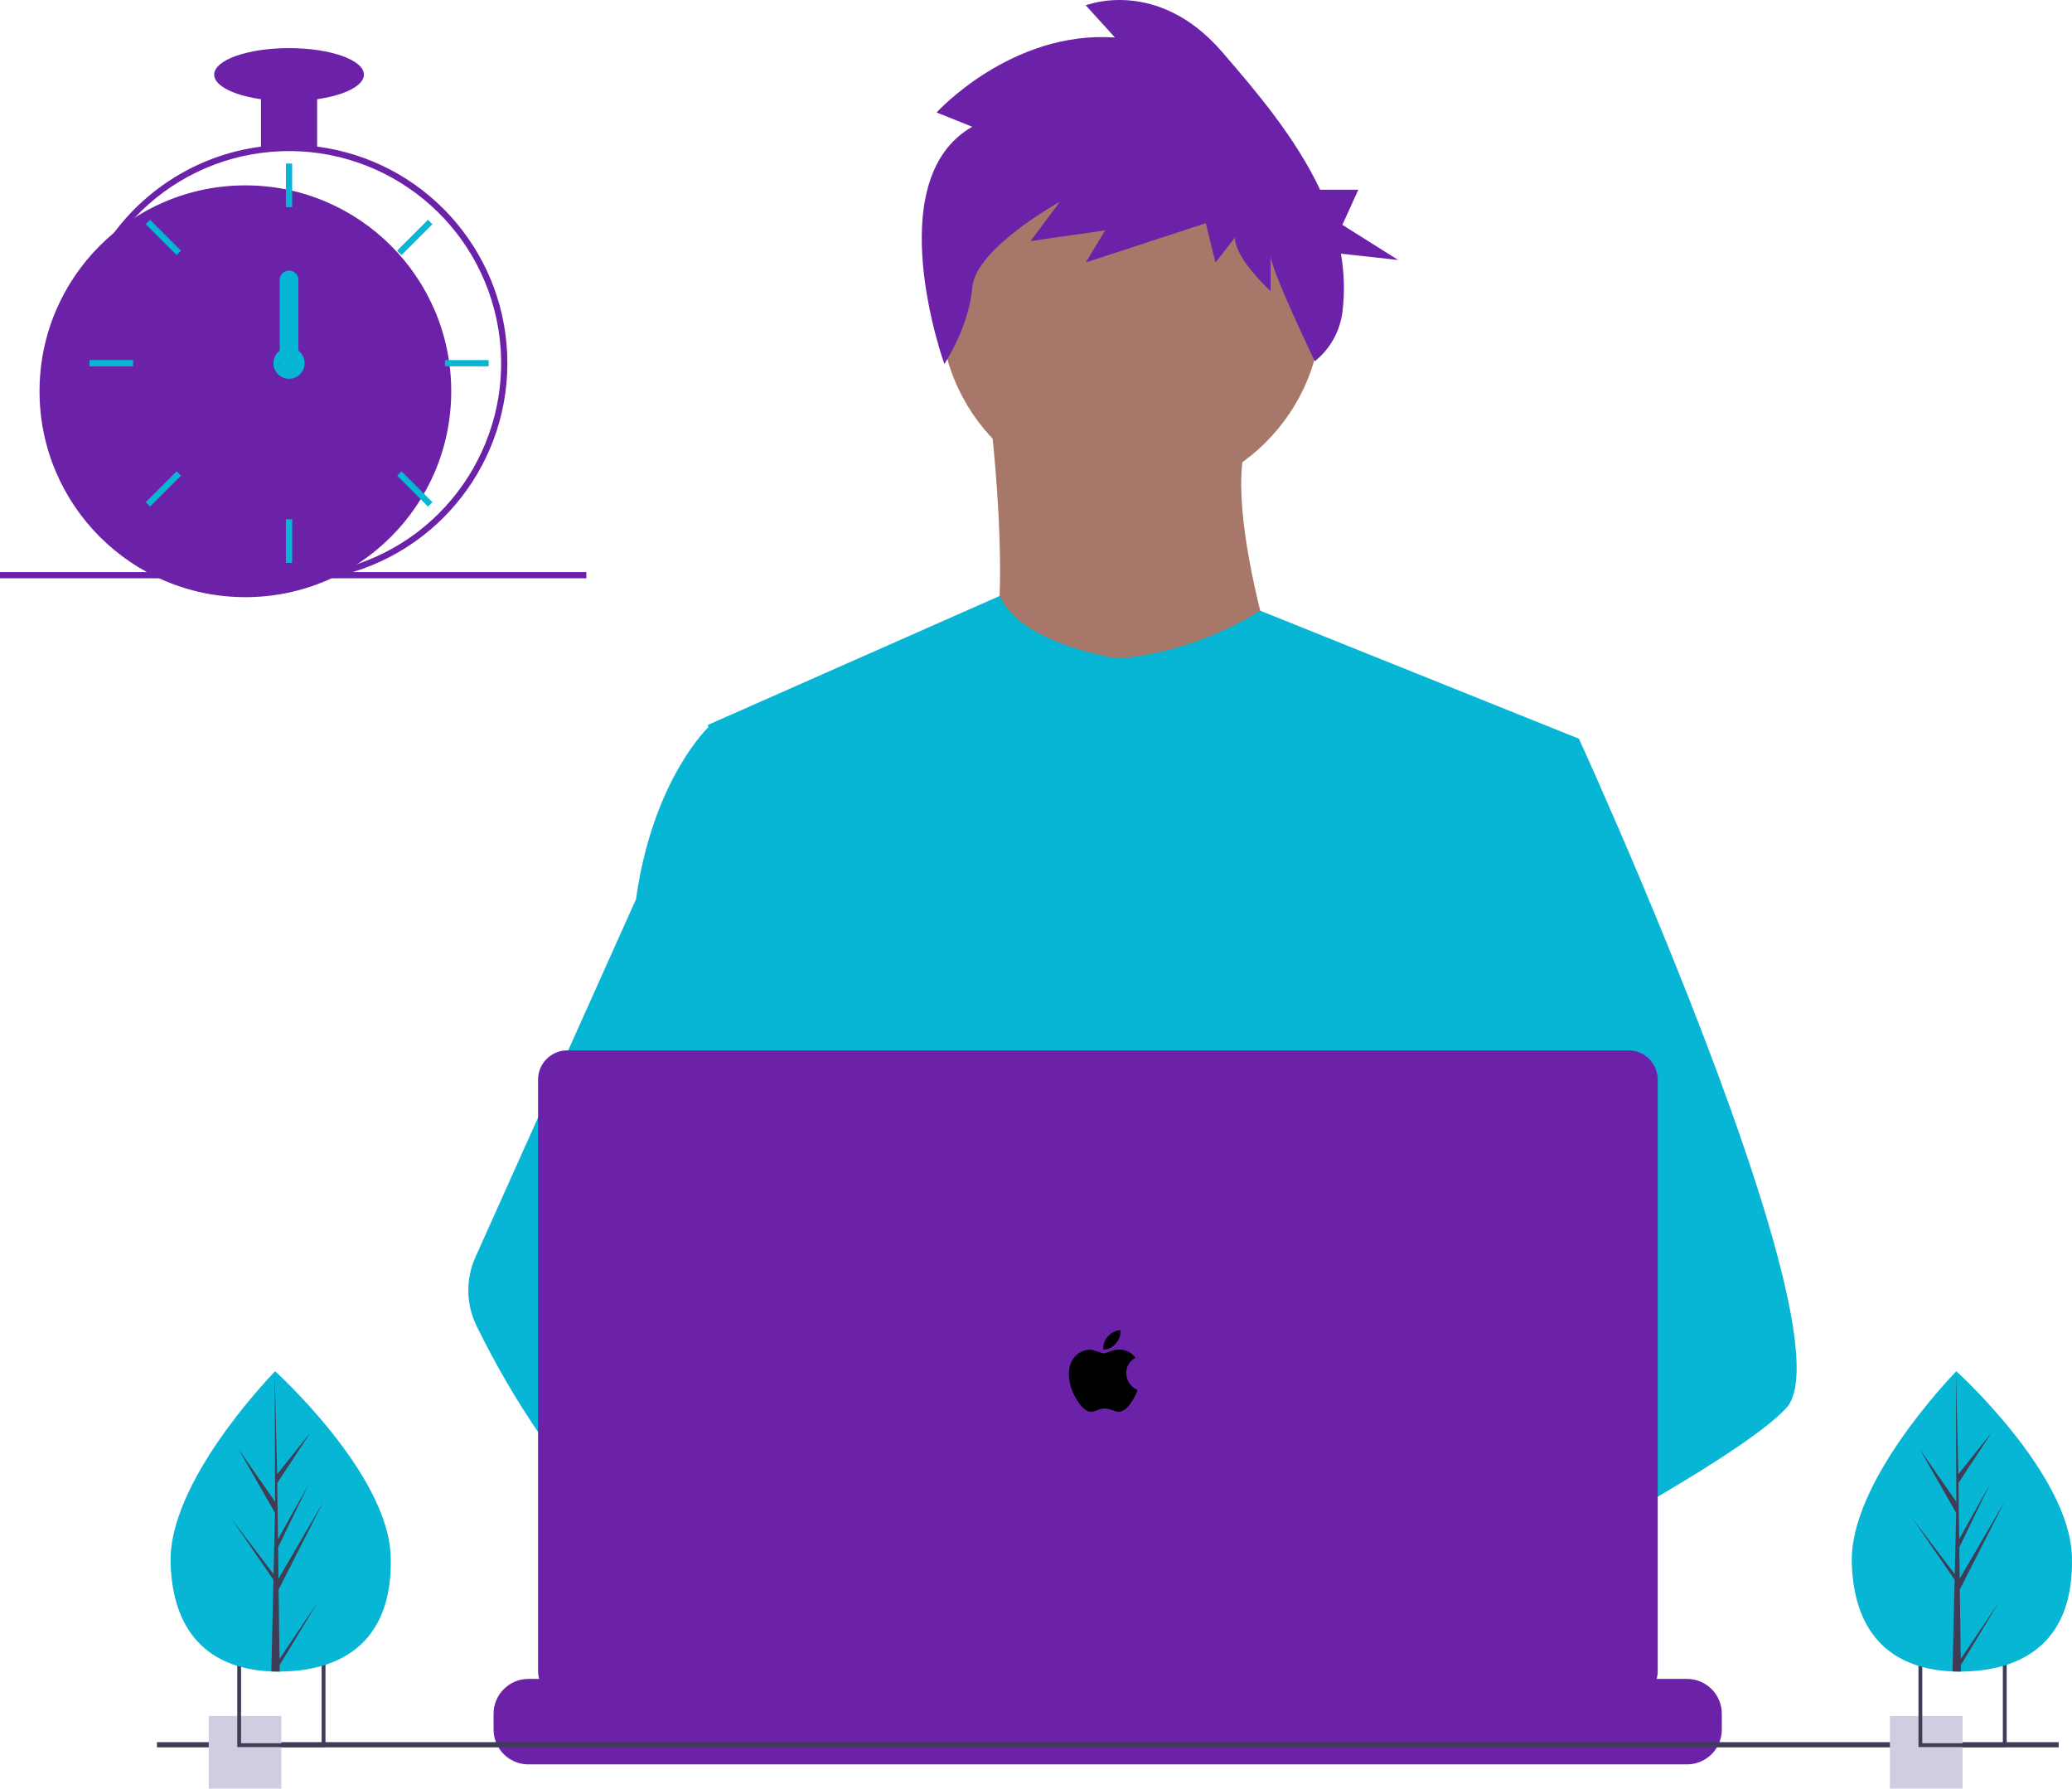
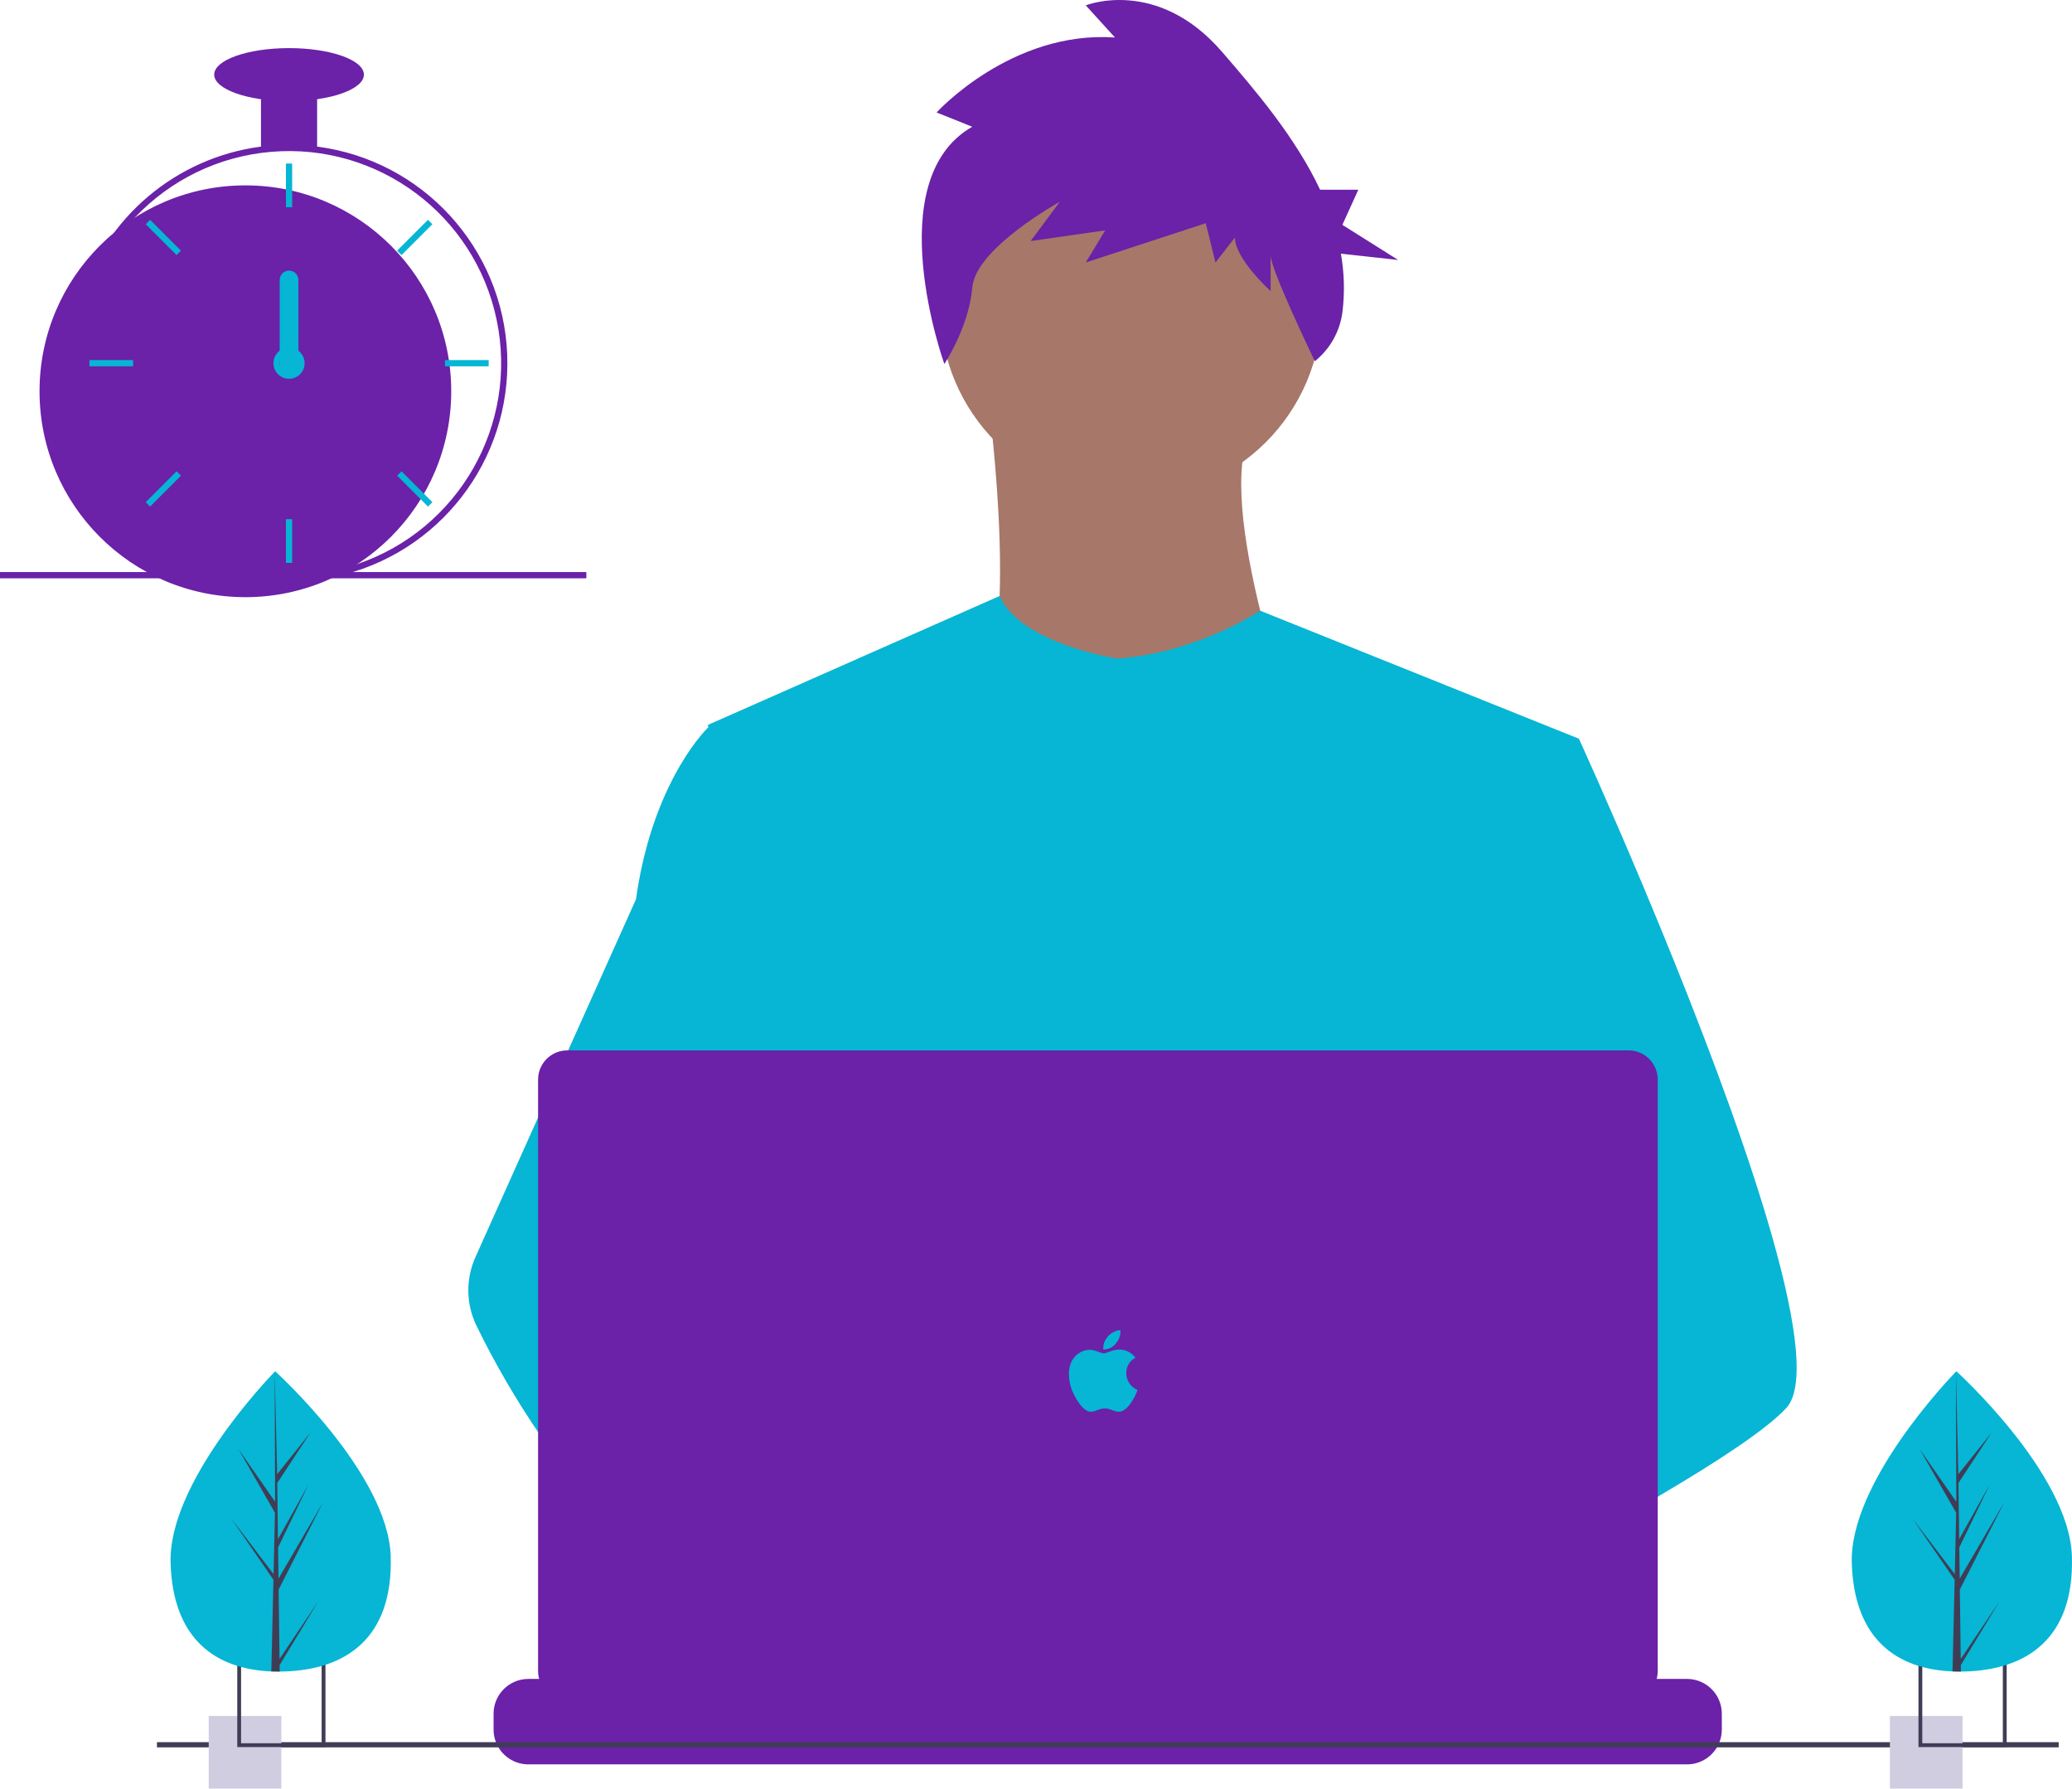
<svg xmlns="http://www.w3.org/2000/svg" width="798.627" height="689.223" viewBox="0 0 798.627 689.223">
  <g transform="translate(0 0)">
    <circle cx="73.536" cy="73.536" r="73.536" transform="translate(362.385 44.869)" fill="#a77769" />
    <path d="M581.722,260.562S595.577,365,574.262,376.728s126.823,12.789,126.823,12.789-33.038-90.588-18.118-118.3Z" transform="translate(-200.686 -105.389)" fill="#a77769" />
    <path d="M809.257,390.045l-12.32,56.1-26.05,118.69-.78,6.5-8.99,75.25-5.98,49.99-4.01,33.58c-24.38,12.53-42.05,21.18-42.05,21.18s-1.52-7.62-3.97-17.37c-17.11,5.13-48.77,13.64-75.6,15.34,9.77,10.89,14.26,21.12,8.17,28.67-18.38,22.76-94.26-24.92-120.8-42.7a71.842,71.842,0,0,0-.7,12.86l-20.31-15.62,2.01-35.94,3.39-60.81,4.26-76.26a80.061,80.061,0,0,1-3.37-10.03c-6.22-22.12-13.77-66.29-19.56-103.33-4.66-29.81-8.16-55-8.9-60.36-.1-.7-.15-1.06-.15-1.06l112.43-49.68c7.99,18.53,45.3,24.1,45.3,24.1,30.91-2.13,55.14-18.43,55.14-18.43Z" transform="translate(-200.686 -105.389)" fill="#06b6d4" />
    <path d="M717.607,730.025s-4.76,1.63-12.5,3.94c-17.11,5.13-48.77,13.64-75.6,15.34-23.1,1.48-42.62-2.08-46.19-17.15-1.53-6.48.64-11.81,5.37-16.19,14.12-13.09,51-17.78,80.25-19.39,8.26-.45,15.9-.66,22.26-.74,10.8-.14,17.88.08,17.88.08l.17.66Z" transform="translate(-200.686 -105.389)" fill="#a0616a" />
    <path d="M575.433,154.235l-13.749-5.5s28.749-31.651,68.747-28.9l-11.25-12.385s27.5-11.009,52.5,17.89c13.141,15.191,28.346,33.048,37.825,53.163h14.725l-6.146,13.532,21.509,13.532-22.077-2.431a75.616,75.616,0,0,1,.6,22.445,29.041,29.041,0,0,1-10.634,19h0s-17.052-35.3-17.052-40.8v13.761s-13.749-12.385-13.749-20.642l-7.5,9.633-3.75-15.137-46.248,15.137,7.5-12.385-28.749,4.128,11.25-15.137s-32.5,17.89-33.749,33.027-10.762,29.481-10.762,29.481S539.184,174.877,575.433,154.235Z" transform="translate(-200.686 -105.389)" fill="#6b21a8" />
    <path d="M889.187,647.955c-7.49,8.12-26.05,20.35-48.55,33.59-8.37,4.92-17.28,9.99-26.37,15.03-21.69,12.03-44.4,23.95-63.14,33.58-24.38,12.53-42.05,21.18-42.05,21.18s-1.52-7.62-3.97-17.37c-3.28-13.05-8.22-29.92-13.37-37.39-.18-.26-.36-.5-.54-.74-1.5-1.97-3.01-3.12-4.5-3.12l74.42-46.13,32.16-19.94-23.17-55.31-29.06-69.38,17.54-55.81,17.63-56.1h33.04s10.94,23.88,24.93,57.18c2.09,4.98,4.25,10.17,6.45,15.53C869.417,532.755,905.3,630.5,889.187,647.955Z" transform="translate(-200.686 -105.389)" fill="#06b6d4" />
    <path d="M637.677,777.975c-18.38,22.76-94.26-24.92-120.8-42.7-5.78-3.87-9.22-6.32-9.22-6.32l24.28-32.38,7.69-10.25s6.88,3.65,17.05,9.59c.37.22.74.44,1.12.66,8.77,5.15,19.78,11.88,30.89,19.39,15.33,10.37,30.83,22.2,40.82,33.34C639.277,760.195,643.767,770.425,637.677,777.975Z" transform="translate(-200.686 -105.389)" fill="#a0616a" />
    <path d="M556.677,695.915a47.791,47.791,0,0,0-8.1.66c-22.99,3.95-29.77,24.76-31.7,38.7a71.847,71.847,0,0,0-.7,12.86l-20.31-15.62-7.4-5.69c-17.81-6.21-33.68-17.24-47.44-30.25a238.48,238.48,0,0,1-31.95-37.89,334.145,334.145,0,0,1-24.72-42.4,31.184,31.184,0,0,1-.43-26.45l25.15-56.05,36.76-81.92q.4-2.925.89-5.72c7.29-41.8,26.82-60.36,26.82-60.36h14.92l9.98,60.36,12.4,74.99-8.69,28.34-20.08,65.45,19.19,20.84Z" transform="translate(-200.686 -105.389)" fill="#06b6d4" />
    <path d="M864.337,765.775v6.07a13.338,13.338,0,0,1-.91,4.87,13.693,13.693,0,0,1-.97,2,13.438,13.438,0,0,1-11.55,6.56H404.357a13.437,13.437,0,0,1-11.55-6.56,13.685,13.685,0,0,1-.97-2,13.339,13.339,0,0,1-.91-4.87v-6.07a13.426,13.426,0,0,1,13.43-13.43H430.1v-2.83a.559.559,0,0,1,.56-.56h13.43a.559.559,0,0,1,.56.56v2.83h8.39v-2.83a.559.559,0,0,1,.56-.56h13.43a.559.559,0,0,1,.56.56v2.83h8.4v-2.83a.559.559,0,0,1,.56-.56h13.43a.559.559,0,0,1,.56.56v2.83h8.39v-2.83a.559.559,0,0,1,.56-.56h13.43a.559.559,0,0,1,.56.56v2.83h8.39v-2.83a.559.559,0,0,1,.56-.56h13.43a.559.559,0,0,1,.56.56v2.83h8.4v-2.83a.559.559,0,0,1,.56-.56h13.43a.559.559,0,0,1,.56.56v2.83h8.39v-2.83a.559.559,0,0,1,.56-.56h105.2a.559.559,0,0,1,.56.56v2.83h8.4v-2.83a.559.559,0,0,1,.56-.56h13.43a.566.566,0,0,1,.56.56v2.83h8.39v-2.83a.559.559,0,0,1,.56-.56h13.43a.559.559,0,0,1,.56.56v2.83h8.39v-2.83a.559.559,0,0,1,.56-.56h13.43a.559.559,0,0,1,.56.56v2.83h8.4v-2.83a.559.559,0,0,1,.56-.56H765.3a.557.557,0,0,1,.55.56v2.83h8.4v-2.83a.559.559,0,0,1,.56-.56h13.43a.559.559,0,0,1,.56.56v2.83h8.39v-2.83a.559.559,0,0,1,.56-.56h13.43a.559.559,0,0,1,.56.56v2.83h39.17a13.426,13.426,0,0,1,13.43,13.43Z" transform="translate(-200.686 -105.389)" fill="#6b21a8" />
    <rect width="733" height="2" transform="translate(60.5 671.326)" fill="#3f3d56" />
    <path d="M828.381,510.145H419.337A11.259,11.259,0,0,0,408.079,521.4V749.315a11.259,11.259,0,0,0,11.259,11.259H828.381a11.259,11.259,0,0,0,11.259-11.259V521.4a11.259,11.259,0,0,0-11.259-11.259Z" transform="translate(-200.686 -105.389)" fill="#6b21a8" />
-     <path d="M22.409,18.893a6.564,6.564,0,0,1,3.516-5.962,7.555,7.555,0,0,0-5.955-3.136c-2.5-.2-5.224,1.455-6.223,1.455-1.055,0-3.473-1.385-5.372-1.385C4.451,9.928.281,12.994.281,19.23A17.525,17.525,0,0,0,1.294,24.94c.9,2.58,4.148,8.909,7.538,8.8,1.772-.042,3.023-1.259,5.33-1.259,2.236,0,3.4,1.259,5.372,1.259,3.417-.049,6.356-5.8,7.214-8.388a6.97,6.97,0,0,1-4.338-6.462ZM18.429,7.348a6.622,6.622,0,0,0,1.688-5.1A7.456,7.456,0,0,0,15.342,4.7a6.726,6.726,0,0,0-1.8,5.055,5.905,5.905,0,0,0,4.887-2.412Z" transform="translate(411.705 510.259)" />
+     <path d="M22.409,18.893a6.564,6.564,0,0,1,3.516-5.962,7.555,7.555,0,0,0-5.955-3.136c-2.5-.2-5.224,1.455-6.223,1.455-1.055,0-3.473-1.385-5.372-1.385C4.451,9.928.281,12.994.281,19.23A17.525,17.525,0,0,0,1.294,24.94c.9,2.58,4.148,8.909,7.538,8.8,1.772-.042,3.023-1.259,5.33-1.259,2.236,0,3.4,1.259,5.372,1.259,3.417-.049,6.356-5.8,7.214-8.388a6.97,6.97,0,0,1-4.338-6.462ZM18.429,7.348a6.622,6.622,0,0,0,1.688-5.1A7.456,7.456,0,0,0,15.342,4.7a6.726,6.726,0,0,0-1.8,5.055,5.905,5.905,0,0,0,4.887-2.412Z" transform="translate(411.705 510.259)" fill="#06b6d4" />
    <rect width="28" height="28" transform="translate(80.446 661.223)" fill="#d0cde1" />
    <path d="M292.136,744.612v34h34v-34Zm32.52,32.52h-31.05v-31.04h31.05Z" transform="translate(-200.686 -105.389)" fill="#3f3d56" />
    <rect width="28" height="28" transform="translate(728.446 661.223)" fill="#d0cde1" />
    <path d="M940.136,744.612v34h34v-34Zm32.52,32.52h-31.05v-31.04h31.05Z" transform="translate(-200.686 -105.389)" fill="#3f3d56" />
    <circle cx="79.34" cy="79.34" r="79.34" transform="translate(15.24 71.432)" fill="#6b21a8" />
    <path d="M322.915,161.879a85.756,85.756,0,0,0-21.638,0,84.368,84.368,0,0,0-69.615,58.712,83.222,83.222,0,0,0-3.655,21.662c-.036,1.022-.06,2.056-.06,3.089A84.233,84.233,0,0,0,312.1,329.491c1.791,0,3.582-.06,5.349-.168a83.232,83.232,0,0,0,12.334-1.707,84.159,84.159,0,0,0-6.864-165.737Zm15.519,160.857h-.012a80.906,80.906,0,0,1-20.977,4.171c-1.767.12-3.558.18-5.35.18a81.845,81.845,0,0,1-81.745-81.745c0-1.034.024-2.068.06-3.089a81.744,81.744,0,1,1,108.023,80.482Z" transform="translate(-200.686 -105.389)" fill="#6b21a8" />
    <rect width="2.404" height="16.83" transform="translate(110.208 63.018)" fill="#06b6d4" />
    <rect width="2.404" height="16.83" transform="translate(56.159 86.401) rotate(-45)" fill="#06b6d4" />
    <rect width="2.404" height="16.83" transform="translate(34.474 141.156) rotate(-90)" fill="#06b6d4" />
    <rect width="2.404" height="16.83" transform="translate(57.858 195.204) rotate(-135)" fill="#06b6d4" />
    <rect width="2.404" height="16.83" transform="translate(154.761 98.3) rotate(-135)" fill="#06b6d4" />
    <rect width="2.404" height="16.83" transform="translate(171.516 141.156) rotate(-90)" fill="#06b6d4" />
    <rect width="2.404" height="16.83" transform="translate(153.064 183.305) rotate(-45)" fill="#06b6d4" />
    <rect width="2.404" height="16.83" transform="translate(110.208 200.06)" fill="#06b6d4" />
    <path d="M315.7,240.534a6.011,6.011,0,0,0-7.213,0,6.187,6.187,0,0,0-1.719,2.02,6.011,6.011,0,1,0,8.932-2.02Zm-3.606,8.415a3.617,3.617,0,0,1-3.606-3.606,3.671,3.671,0,0,1,.637-2.044,3.6,3.6,0,1,1,2.969,5.65Z" transform="translate(-200.686 -105.389)" fill="#06b6d4" />
    <rect width="21.638" height="21.638" transform="translate(100.591 35.369)" fill="#6b21a8" />
    <ellipse cx="28.851" cy="10.218" rx="28.851" ry="10.218" transform="translate(82.559 18.539)" fill="#6b21a8" />
    <rect width="7.213" height="40.872" rx="3.606" transform="translate(107.803 104.273)" fill="#06b6d4" />
    <rect width="226" height="2.404" transform="translate(0 220.44)" fill="#6b21a8" />
    <path d="M351.28,705.143c.933,31.95-17.735,43.659-41.163,44.343q-.816.024-1.625.029-1.63.012-3.228-.054c-21.188-.88-37.96-12.127-38.828-41.84-.9-30.75,37.269-70.7,40.133-73.658l.005,0,.164-.169S350.347,673.2,351.28,705.143Z" transform="translate(-200.686 -105.389)" fill="#06b6d4" />
    <path d="M308.43,744.644l14.882-22.131-14.852,24.512.031,2.49q-1.63.012-3.228-.054L306,717.449l-.02-.247.027-.048.071-3.025-16.3-23.663,16.279,21.4.058.639.558-24.186L292.6,663.786l14.117,20.284-.147-50.108V633.8l0,.164.934,39.491,12.829-16.041L307.55,676.853l.28,21.634,11.806-21.114-11.762,24.294.156,12.03L325.2,684.286l-17.117,33.608Z" transform="translate(-200.686 -105.389)" fill="#3f3d56" />
    <path d="M999.28,705.143c.933,31.95-17.735,43.659-41.163,44.343q-.816.024-1.625.029-1.63.012-3.228-.054c-21.188-.88-37.96-12.127-38.828-41.84-.9-30.75,37.269-70.7,40.133-73.658l.005,0,.164-.169S998.347,673.2,999.28,705.143Z" transform="translate(-200.686 -105.389)" fill="#06b6d4" />
    <path d="M956.43,744.644l14.882-22.131-14.852,24.512.031,2.49q-1.63.012-3.228-.054L954,717.449l-.02-.247.027-.048.071-3.025-16.3-23.663,16.279,21.4.058.639.557-24.186L940.6,663.786l14.117,20.284-.147-50.108V633.8l0,.164.934,39.491,12.83-16.041L955.55,676.853l.28,21.634,11.806-21.114-11.762,24.294.156,12.03L973.2,684.286l-17.117,33.608Z" transform="translate(-200.686 -105.389)" fill="#3f3d56" />
  </g>
</svg>
